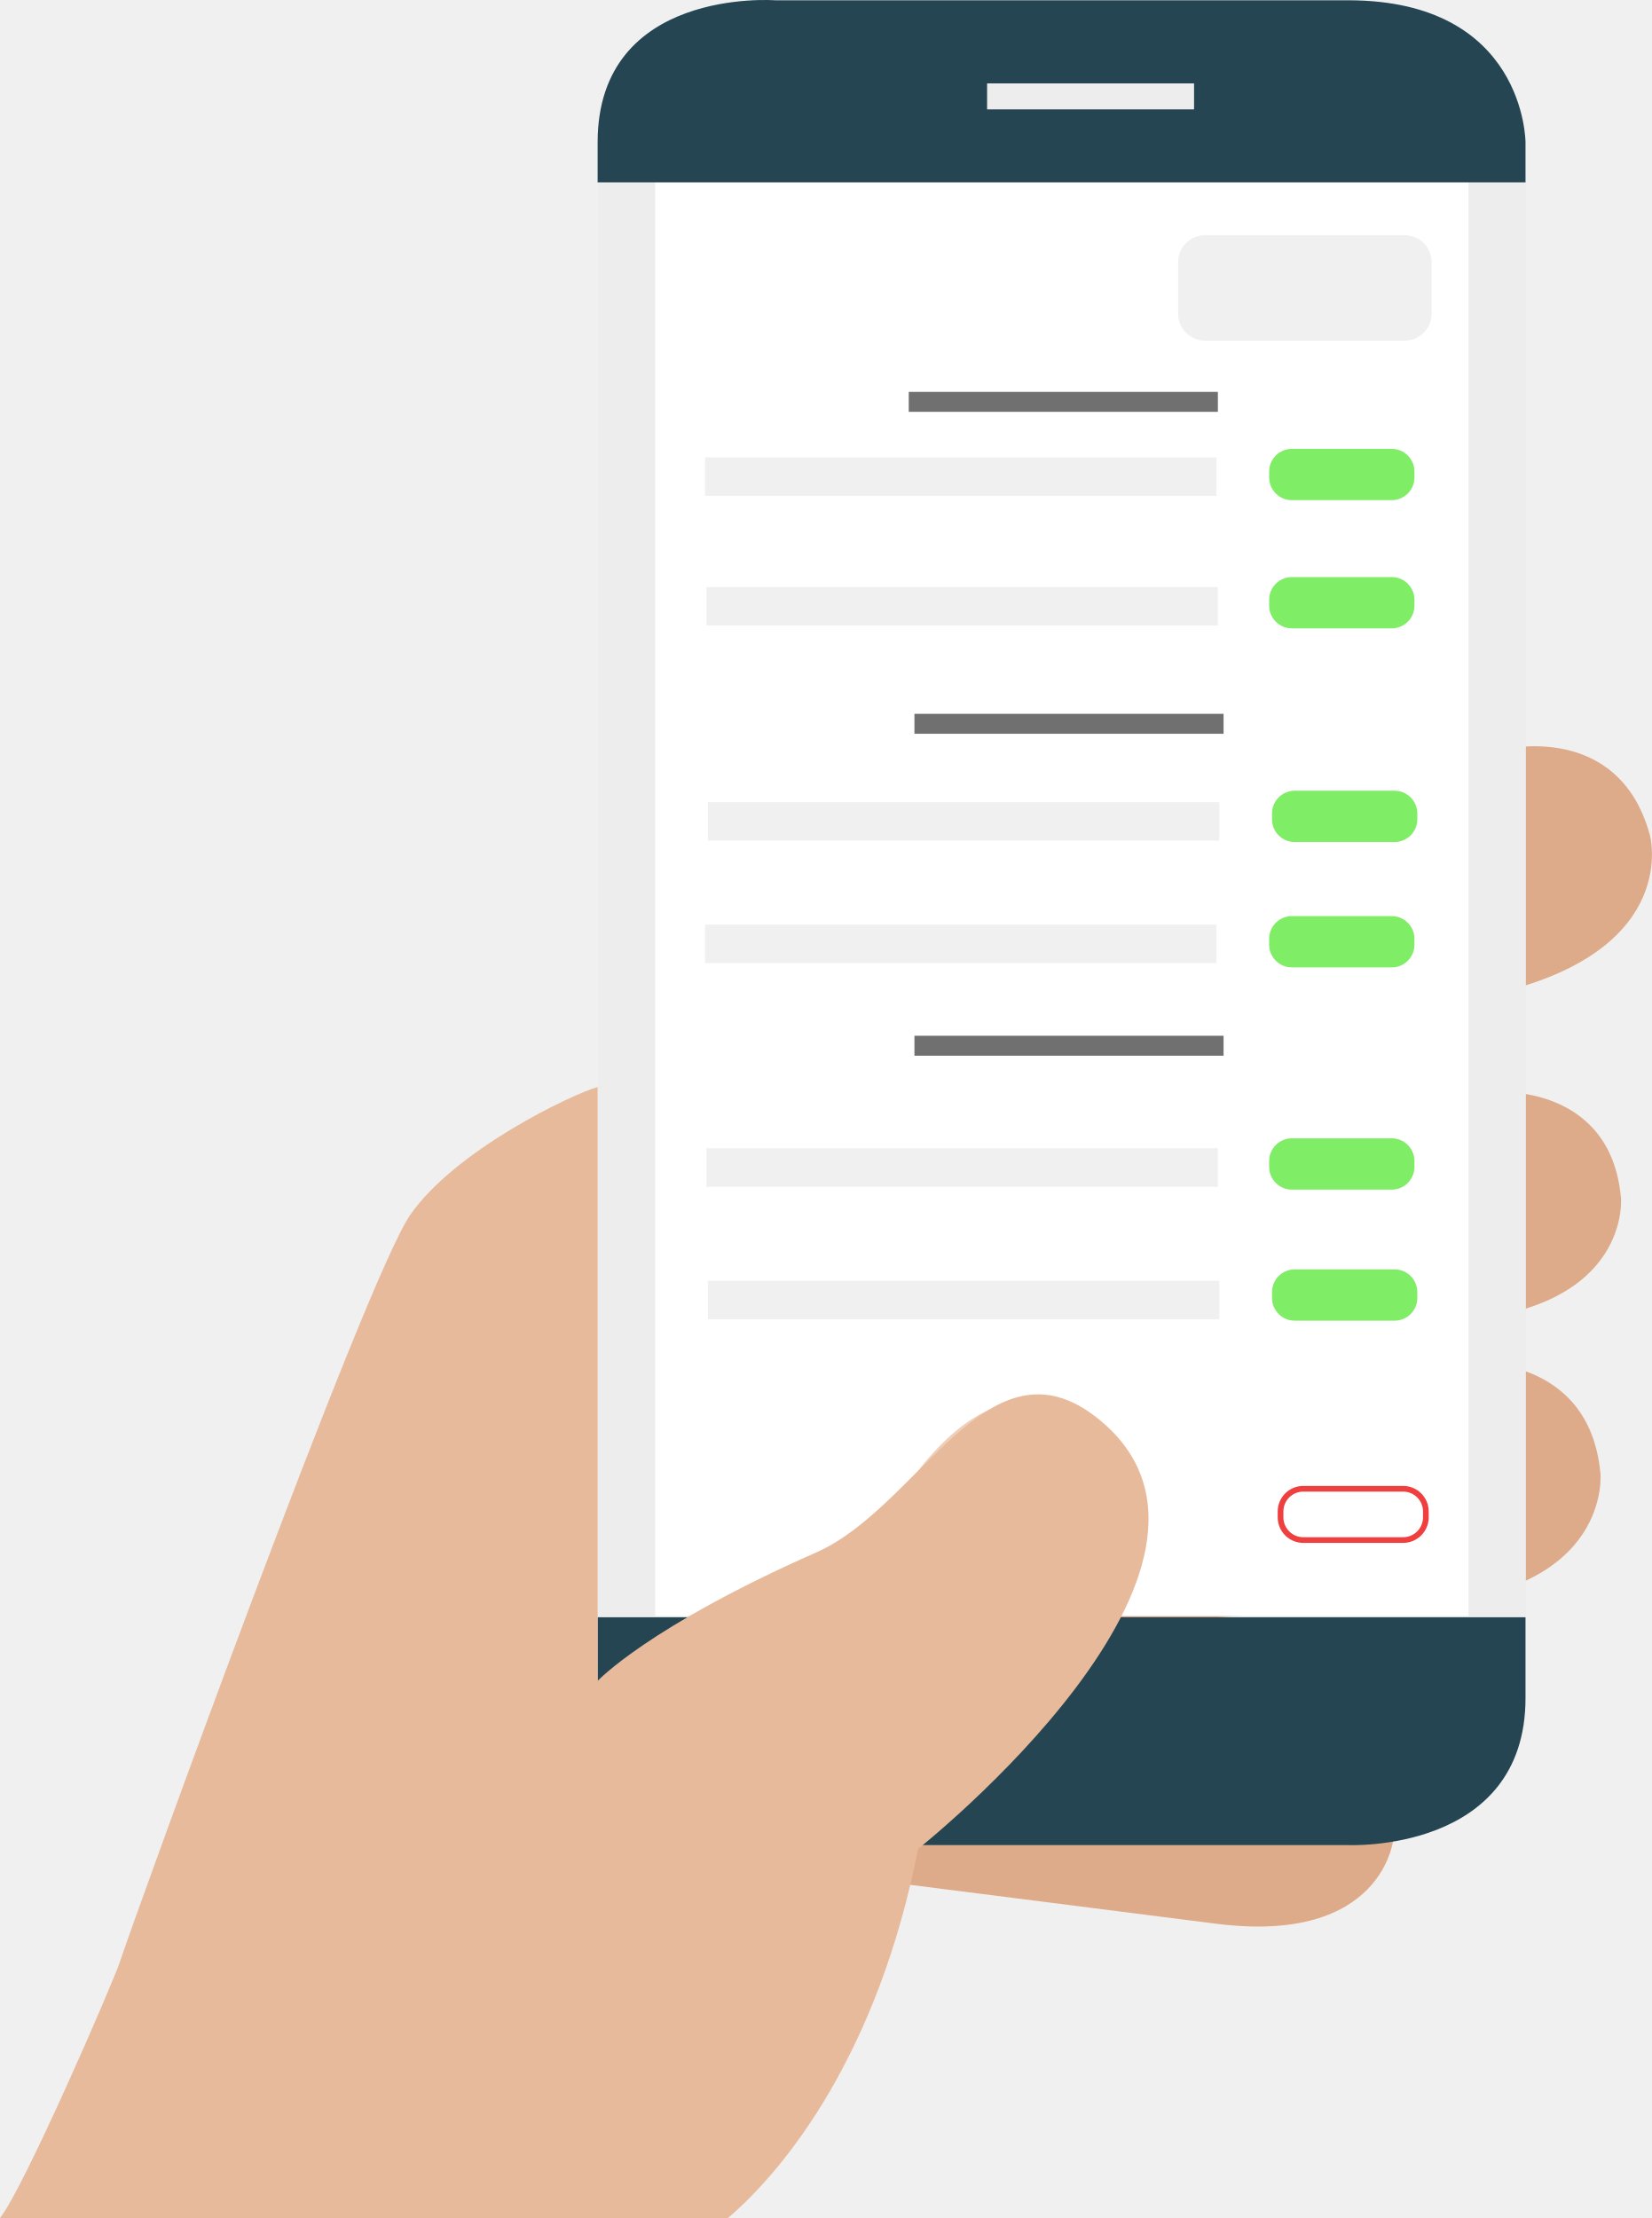
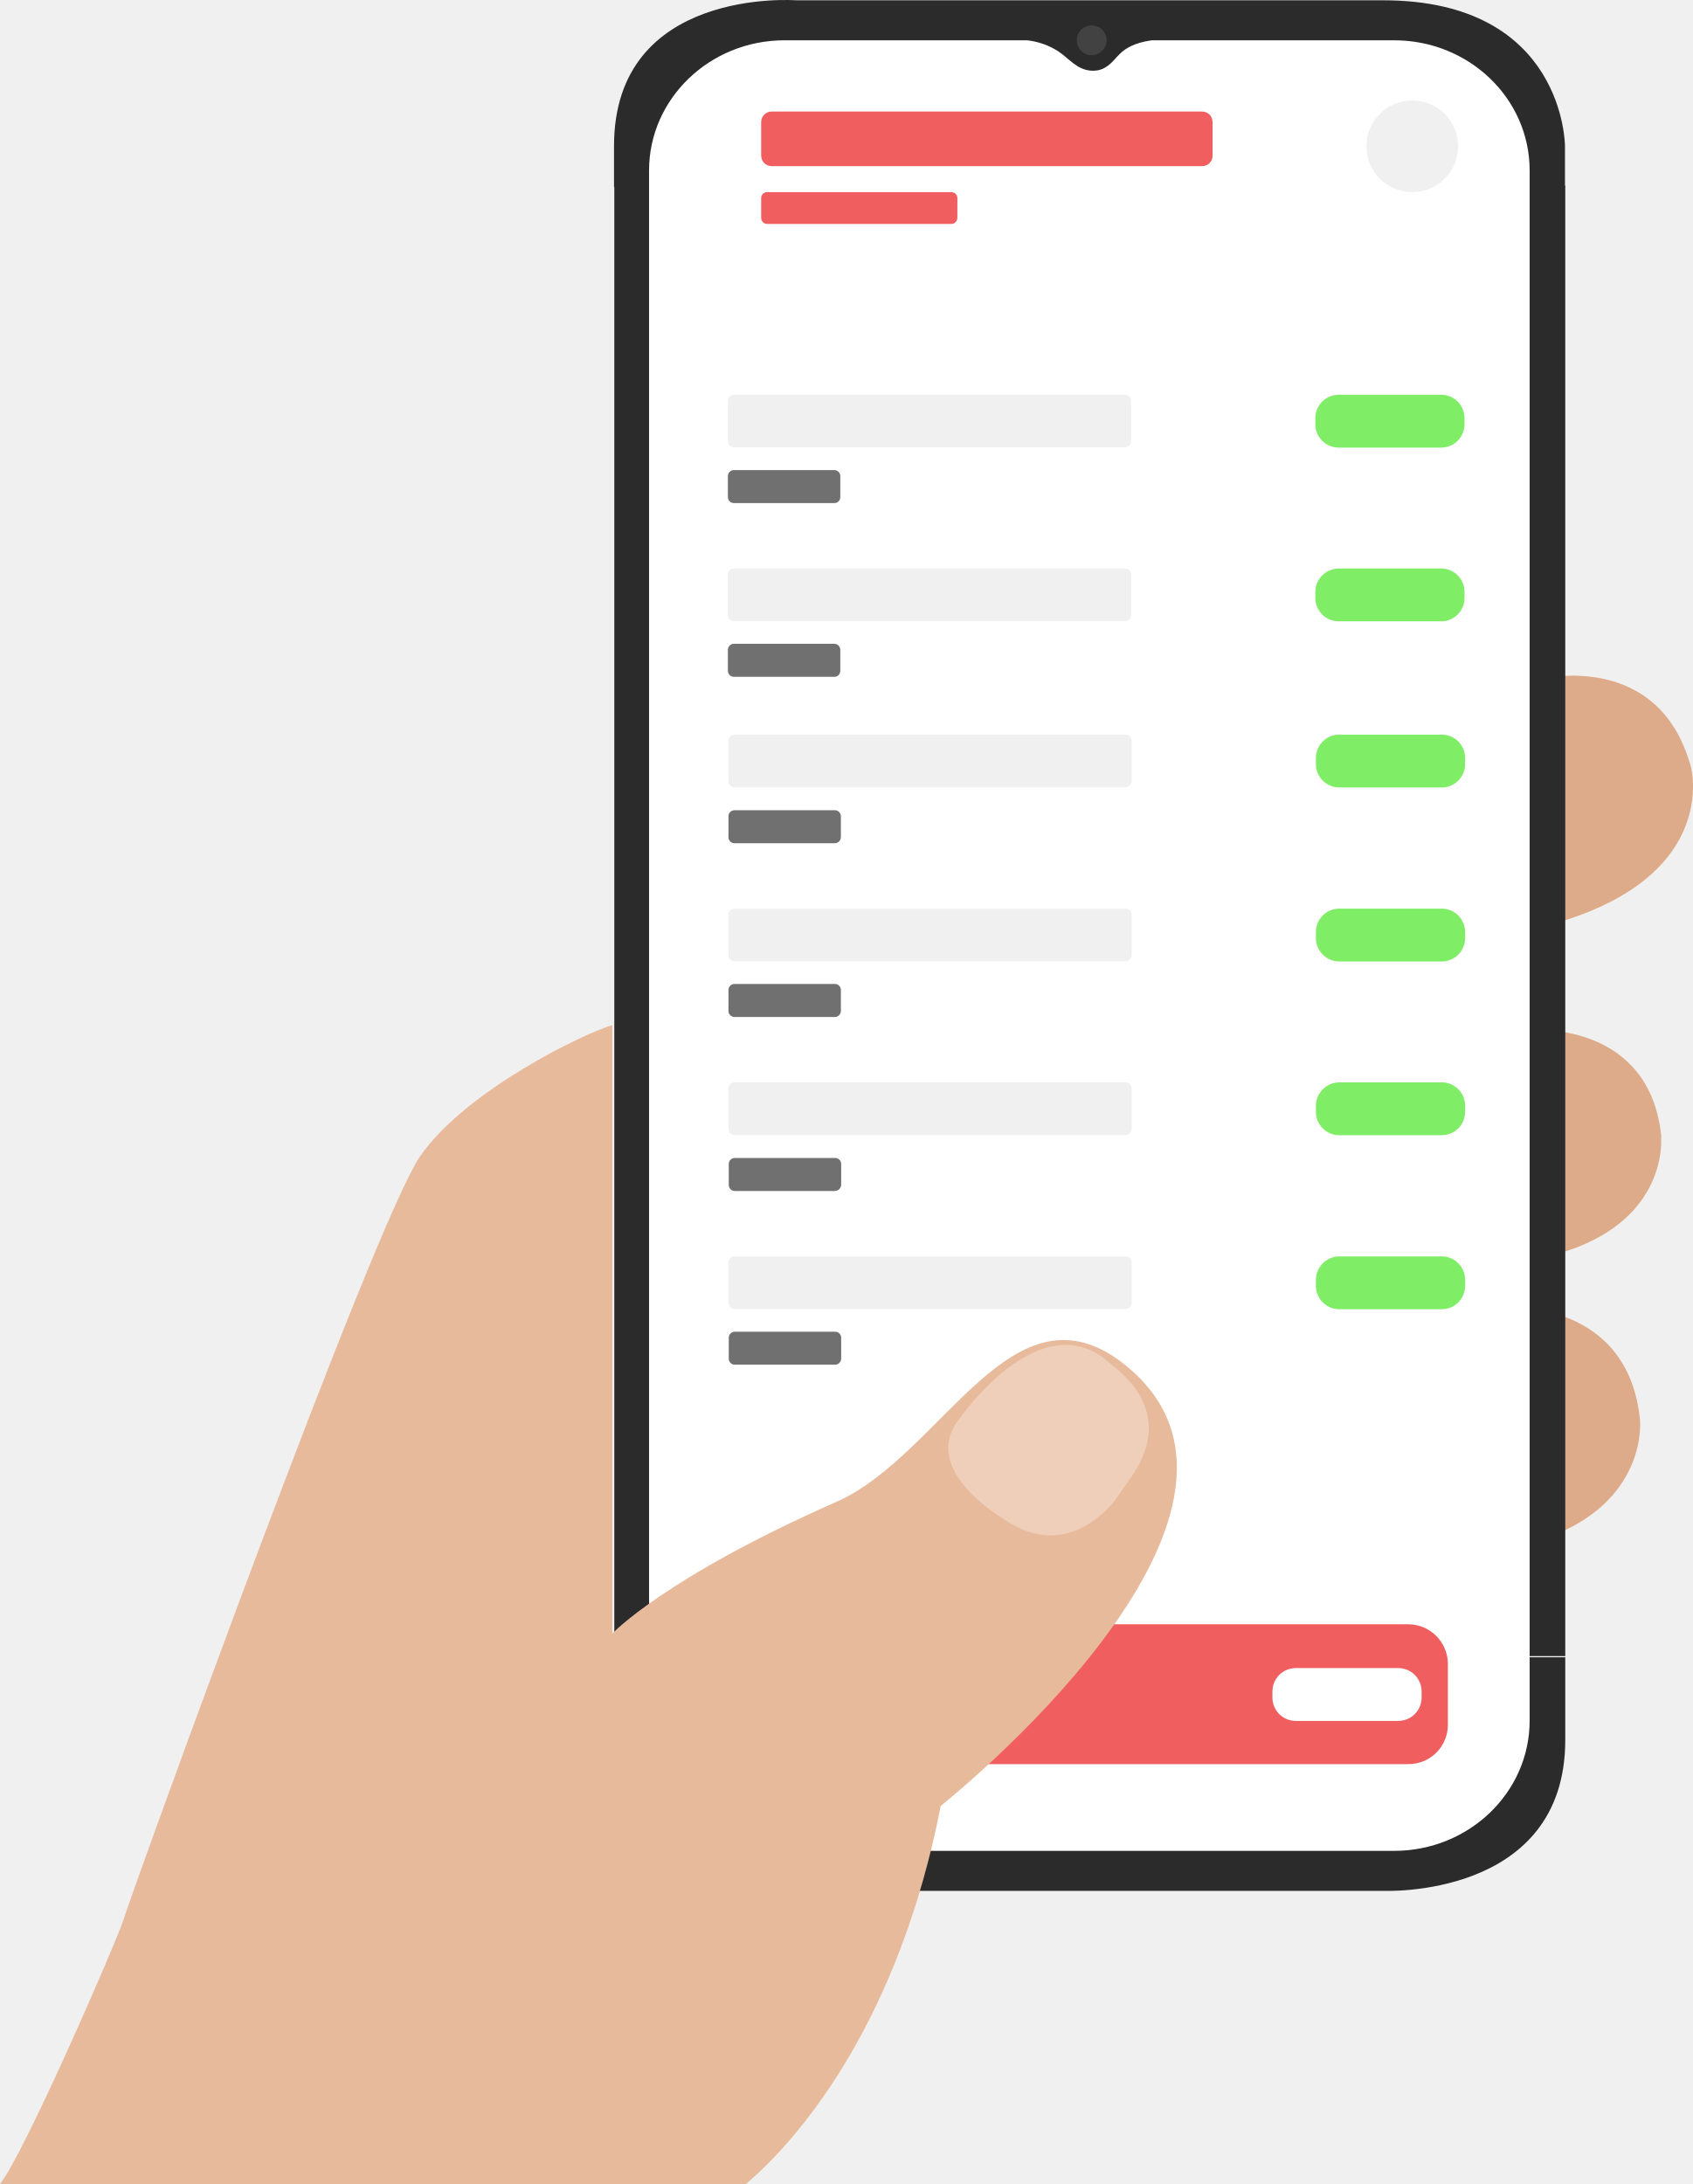
- <svg xmlns="http://www.w3.org/2000/svg" id="Capa_1" data-name="Capa 1" viewBox="0 0 579.82 778.51">
-   <defs>
-     <clipPath id="clip-path" transform="translate(-9.7 -10.11)">
-       <polygon points="219.55 73.66 219.55 577.31 545.26 577.31 545.26 73.66 219.55 73.66 219.55 73.66" fill="none" />
-     </clipPath>
-   </defs>
-   <path d="M498.75,655.6s-3.49,37.19-62.2,29.73l-167-21.23s-18.15-2.31-16.44-20.52l1.78-19s3.49-37.19,62.2-29.73l148.42,18.87s36.71,4.66,33.25,41.5v.38Z" transform="translate(-9.7 -10.11)" fill="#ddab89" />
-   <circle cx="372.72" cy="607.65" r="30.14" fill="#9d9d9c" />
-   <polygon points="403.66 0.84 403.66 13.77 420.87 13.77 420.87 0.84 403.66 0.84 403.66 0.84" fill="#ededed" />
-   <path d="M588.77,303.12s11.13,39.75-52.41,55.31l-180.54,44.2s-19.8,4.85-25.3-14.79l-5.64-20.12S313.75,328,377.29,312.41l160.52-39.3s39.83-9.75,50.88,29.73l.08.28Z" transform="translate(-9.7 -10.11)" fill="#ddab89" />
-   <path d="M578.64,430.31s3.9,39.42-58.74,43.54l-178,11.68s-19.51,1.29-21.43-18.17l-2-20s-3.89-39.42,58.75-43.53l158.27-10.4s39.23-2.57,43.09,36.55v.3Z" transform="translate(-9.7 -10.11)" fill="#ddab89" />
-   <path d="M571.44,527.18s4.1,41.5-61.84,45.83l-187.34,12.3s-20.56,1.35-22.58-19.15l-2.08-21s-4.09-41.49,61.84-45.82L526,488.4s41.33-2.71,45.4,38.5v.28Z" transform="translate(-9.7 -10.11)" fill="#ddab89" />
-   <polygon points="209.85 63.55 209.85 567.2 535.56 567.2 535.56 63.55 209.85 63.55 209.85 63.55" fill="#ededed" />
-   <g clip-path="url(#clip-path)">
-     <polygon points="229.97 63.51 229.97 567.2 515.44 567.2 515.44 63.51 229.97 63.51 229.97 63.51" fill="#fff" />
-   </g>
-   <path d="M545.14,74.11v-14s0-49.9-62.26-49.9H281.72s-62.26-4.68-62.26,49.9v14ZM219.46,577.76V620.2s0,37.53,62.26,37.53H482.88s62.26,2.85,62.26-51.66V577.76Z" transform="translate(-9.7 -10.11)" fill="#254553" />
-   <polygon points="346.46 29.27 346.46 38.39 419.1 38.39 419.1 29.27 346.46 29.27 346.46 29.27" fill="#ededed" />
-   <path d="M345,561.68s-27.31-16.1-14.73-33c0,0,27.91-41.14,51.77-19.91,3,2.64,23.46,16.42,7.59,39.08l-5.3,7.58s-15.87,22.66-38.53,6.79l-.8-.56Z" transform="translate(-9.7 -10.11)" fill="#efcfb9" />
-   <path d="M331.94,659.06S458.14,559,395.27,508.18C356.7,477,332.76,538.84,296.2,555c-58.9,26-76.74,45.11-76.74,45.11V391.66c-9.2,2.58-50.05,22.16-65.79,44.89s-96.95,247-101.86,262.07c-2.34,7.21-33.77,79.65-42.11,90H265.21c20.25-17.27,52.68-57.81,66.73-129.6Z" transform="translate(-9.7 -10.11)" fill="#e8ba9c" />
-   <rect x="247.46" y="160.55" width="179.5" height="13.5" fill="#f0f0f0" />
-   <rect x="247.96" y="206.05" width="179.5" height="13.5" fill="#f0f0f0" />
-   <rect x="248.46" y="281.55" width="179.5" height="13.5" fill="#f0f0f0" />
-   <rect x="445.46" y="157.55" width="51" height="18" rx="7.97" fill="#80ed66" />
-   <rect x="445.46" y="202.55" width="51" height="18" rx="7.97" fill="#80ed66" />
-   <rect x="446.46" y="277.55" width="51" height="18" rx="7.97" fill="#80ed66" />
-   <rect x="413.51" y="82.55" width="88.96" height="37" rx="9.45" fill="#f0f0f0" />
-   <rect x="247.46" y="324.55" width="179.5" height="13.5" fill="#f0f0f0" />
-   <rect x="247.96" y="403.05" width="179.5" height="13.5" fill="#f0f0f0" />
-   <rect x="248.46" y="449.55" width="179.5" height="13.5" fill="#f0f0f0" />
-   <rect x="445.46" y="321.55" width="51" height="18" rx="7.97" fill="#80ed66" />
-   <rect x="445.46" y="399.55" width="51" height="18" rx="7.97" fill="#80ed66" />
-   <rect x="446.46" y="445.55" width="51" height="18" rx="7.97" fill="#80ed66" />
-   <rect x="449.46" y="522.55" width="51" height="18" rx="7.97" fill="none" stroke="#ef3f3f" stroke-miterlimit="10" stroke-width="2" />
-   <rect x="320.96" y="250.55" width="108.5" height="7" fill="#707070" />
-   <rect x="318.96" y="137.55" width="108.5" height="7" fill="#707070" />
-   <rect x="320.96" y="363.55" width="108.5" height="7" fill="#707070" />
+ <svg xmlns="http://www.w3.org/2000/svg" id="Capa_1" data-name="Capa 1" viewBox="0 0 579.84 748">
+   <path d="M489,645.5s-3.5,37.2-62.2,29.7L259.8,654s-18.1-2.3-16.4-20.5l1.8-19s3.5-37.2,62.2-29.7l148.4,18.9s36.7,4.7,33.3,41.5l-.1.3Z" transform="translate(0 -30.5)" fill="#ddab89" />
+   <path d="M579.1,293s11.1,39.8-52.4,55.3L346.2,392.5s-19.8,4.9-25.3-14.8l-5.6-20.1s-11.1-39.7,52.4-55.3L528.1,263s39.8-9.8,50.9,29.7l.1.3Z" transform="translate(0 -30.5)" fill="#ddab89" />
+   <path d="M568.9,420.2s3.9,39.4-58.7,43.5l-178,11.7s-19.5,1.3-21.4-18.2l-2-20s-3.9-39.4,58.8-43.5l158.3-10.4s39.2-2.6,43.1,36.5l-.1.4Z" transform="translate(0 -30.5)" fill="#ddab89" />
+   <path d="M561.7,517.1s4.1,41.5-61.8,45.8L312.6,575.2S292,576.5,290,556l-2.1-21s-4.1-41.5,61.8-45.8l166.6-10.9s41.3-2.7,45.4,38.5v.3Z" transform="translate(0 -30.5)" fill="#ddab89" />
+   <polygon points="404.2 0.8 404.2 13.8 421.4 13.8 421.4 0.8 404.2 0.8" fill="#ededed" />
+   <polygon points="210.4 63.6 210.4 567.2 536.1 567.2 536.1 63.6 210.4 63.6" fill="#2b2b2b" />
+   <path d="M536,94.5v-14s0-49.9-62.3-49.9H272.6s-62.3-4.7-62.3,49.9v14ZM210.3,598.2v42.4s0,37.5,62.3,37.5H473.8s62.3,2.8,62.3-51.7V598.1l-325.8.1Z" transform="translate(0 -30.5)" fill="#2b2b2b" />
+   <path d="M477.5,44.3h-83c-5.9.8-9.1,2.8-10.9,4.6-2.1,2-3.9,5-7.7,5.7a9.68,9.68,0,0,1-2.3.1c-4.8-.4-7.3-4-11.1-6.6a24.86,24.86,0,0,0-10.7-3.8H268.7c-25.6,0-46.4,20-46.4,44.6V619.8c0,24.6,20.8,44.6,46.4,44.6H477.5c25.6,0,46.4-20,46.4-44.6V88.9C523.9,64.2,503.1,44.3,477.5,44.3Z" transform="translate(0 -30.5)" fill="#fff" />
+   <circle cx="373.9" cy="13.8" r="5.1" fill="#424242" />
+   <path d="M458.5,165.7h35.1a8,8,0,0,1,8,8v2.1a8,8,0,0,1-8,8H458.5a8,8,0,0,1-8-8v-2.1A8,8,0,0,1,458.5,165.7Z" transform="translate(0 -30.5)" fill="#80ed66" />
+   <path d="M482.4,634.7H263.7a13.61,13.61,0,0,1-13.6-13.6V600.4a13.61,13.61,0,0,1,13.6-13.6H482.3a13.61,13.61,0,0,1,13.6,13.6v20.7A13.47,13.47,0,0,1,482.4,634.7Z" transform="translate(0 -30.5)" fill="#f05e5f" />
+   <path d="M443.8,601.8h35.1a8,8,0,0,1,8,8v2.1a8,8,0,0,1-8,8H443.8a8,8,0,0,1-8-8v-2.1A8,8,0,0,1,443.8,601.8Z" transform="translate(0 -30.5)" fill="#fff" />
+   <path d="M411.7,87.4H264.3a3.59,3.59,0,0,1-3.6-3.6V72.3a3.59,3.59,0,0,1,3.6-3.6H411.7a3.59,3.59,0,0,1,3.6,3.6V83.9A3.56,3.56,0,0,1,411.7,87.4Z" transform="translate(0 -30.5)" fill="#f05e5f" />
+   <path d="M325.8,107.2h-63a2.05,2.05,0,0,1-2.1-2.1V98.4a2.05,2.05,0,0,1,2.1-2.1h63a2.05,2.05,0,0,1,2.1,2.1v6.7A2.11,2.11,0,0,1,325.8,107.2Z" transform="translate(0 -30.5)" fill="#f05e5f" />
+   <path d="M385.3,183.7H251.4a2.05,2.05,0,0,1-2.1-2.1V167.8a2.05,2.05,0,0,1,2.1-2.1H385.3a2.05,2.05,0,0,1,2.1,2.1v13.8A2.11,2.11,0,0,1,385.3,183.7Z" transform="translate(0 -30.5)" fill="#f0f0f0" />
+   <path d="M285.7,202.8H251.4a2.05,2.05,0,0,1-2.1-2.1v-7.1a2.05,2.05,0,0,1,2.1-2.1h34.3a2.05,2.05,0,0,1,2.1,2.1v7.1A2,2,0,0,1,285.7,202.8Z" transform="translate(0 -30.5)" fill="#707070" />
+   <path d="M322.2,649s126.2-100.1,63.3-150.9c-38.6-31.2-62.5,30.7-99.1,46.8-58.9,26-76.7,45.1-76.7,45.1V381.6c-9.2,2.6-50.1,22.2-65.8,44.9S47,673.4,42.1,688.5c-2.3,7.2-33.8,79.7-42.1,90H255.5c20.3-17.3,52.7-57.8,66.7-129.5Z" transform="translate(0 -30.5)" fill="#e8ba9c" />
+   <path d="M342.8,550.1s-27.3-16.1-14.7-33c0,0,27.9-41.1,51.8-19.9,3,2.6,23.5,16.4,7.6,39.1l-5.3,7.6s-15.9,22.7-38.5,6.8l-.9-.6Z" transform="translate(0 -30.5)" fill="#efcfb9" />
+   <path d="M458.5,225.2h35.1a8,8,0,0,1,8,8v2.1a8,8,0,0,1-8,8H458.5a8,8,0,0,1-8-8v-2.1A8.09,8.09,0,0,1,458.5,225.2Z" transform="translate(0 -30.5)" fill="#80ed66" />
+   <path d="M385.3,243.2H251.4a2.05,2.05,0,0,1-2.1-2.1V227.3a2.05,2.05,0,0,1,2.1-2.1H385.3a2.05,2.05,0,0,1,2.1,2.1v13.8A2.05,2.05,0,0,1,385.3,243.2Z" transform="translate(0 -30.5)" fill="#f0f0f0" />
+   <path d="M285.7,262.3H251.4a2.05,2.05,0,0,1-2.1-2.1v-7.1a2.05,2.05,0,0,1,2.1-2.1h34.3a2.05,2.05,0,0,1,2.1,2.1v7.1A2,2,0,0,1,285.7,262.3Z" transform="translate(0 -30.5)" fill="#707070" />
+   <path d="M458.7,282.1h35.1a8,8,0,0,1,8,8v2.1a8,8,0,0,1-8,8H458.7a8,8,0,0,1-8-8v-2.1A8,8,0,0,1,458.7,282.1Z" transform="translate(0 -30.5)" fill="#80ed66" />
+   <path d="M385.5,300.1H251.6a2.05,2.05,0,0,1-2.1-2.1V284.2a2.05,2.05,0,0,1,2.1-2.1H385.5a2.05,2.05,0,0,1,2.1,2.1V298A2.11,2.11,0,0,1,385.5,300.1Z" transform="translate(0 -30.5)" fill="#f0f0f0" />
+   <path d="M285.9,319.3H251.6a2.05,2.05,0,0,1-2.1-2.1v-7.1a2.05,2.05,0,0,1,2.1-2.1h34.3a2.05,2.05,0,0,1,2.1,2.1v7.1A2.11,2.11,0,0,1,285.9,319.3Z" transform="translate(0 -30.5)" fill="#707070" />
+   <path d="M458.7,341.7h35.1a8,8,0,0,1,8,8v2.1a8,8,0,0,1-8,8H458.7a8,8,0,0,1-8-8v-2.1A8,8,0,0,1,458.7,341.7Z" transform="translate(0 -30.5)" fill="#80ed66" />
+   <path d="M385.5,359.7H251.6a2.05,2.05,0,0,1-2.1-2.1V343.8a2.05,2.05,0,0,1,2.1-2.1H385.5a2.05,2.05,0,0,1,2.1,2.1v13.8A2.18,2.18,0,0,1,385.5,359.7Z" transform="translate(0 -30.5)" fill="#f0f0f0" />
+   <path d="M285.9,378.8H251.6a2.05,2.05,0,0,1-2.1-2.1v-7.1a2.05,2.05,0,0,1,2.1-2.1h34.3a2.05,2.05,0,0,1,2.1,2.1v7.1A2.05,2.05,0,0,1,285.9,378.8Z" transform="translate(0 -30.5)" fill="#707070" />
+   <path d="M458.7,401.2h35.1a8,8,0,0,1,8,8v2.1a8,8,0,0,1-8,8H458.7a8,8,0,0,1-8-8v-2.1A8.09,8.09,0,0,1,458.7,401.2Z" transform="translate(0 -30.5)" fill="#80ed66" />
+   <path d="M385.5,419.2H251.6a2.05,2.05,0,0,1-2.1-2.1V403.3a2.05,2.05,0,0,1,2.1-2.1H385.5a2.05,2.05,0,0,1,2.1,2.1v13.8A2.05,2.05,0,0,1,385.5,419.2Z" transform="translate(0 -30.5)" fill="#f0f0f0" />
+   <path d="M286,438.4H251.7a2.05,2.05,0,0,1-2.1-2.1v-7.1a2.05,2.05,0,0,1,2.1-2.1H286a2.05,2.05,0,0,1,2.1,2.1v7.1A2.18,2.18,0,0,1,286,438.4Z" transform="translate(0 -30.5)" fill="#707070" />
+   <path d="M458.7,460.8h35.1a8,8,0,0,1,8,8v2.1a8,8,0,0,1-8,8H458.7a8,8,0,0,1-8-8v-2.1A8.09,8.09,0,0,1,458.7,460.8Z" transform="translate(0 -30.5)" fill="#80ed66" />
+   <path d="M385.5,478.8H251.6a2.05,2.05,0,0,1-2.1-2.1V462.9a2.05,2.05,0,0,1,2.1-2.1H385.5a2.05,2.05,0,0,1,2.1,2.1v13.8A2.05,2.05,0,0,1,385.5,478.8Z" transform="translate(0 -30.5)" fill="#f0f0f0" />
+   <path d="M286,497.9H251.7a2.05,2.05,0,0,1-2.1-2.1v-7.1a2.05,2.05,0,0,1,2.1-2.1H286a2.05,2.05,0,0,1,2.1,2.1v7.1A2.11,2.11,0,0,1,286,497.9Z" transform="translate(0 -30.5)" fill="#707070" />
+   <circle cx="483.7" cy="50.1" r="15.7" fill="#f0f0f0" />
</svg>
